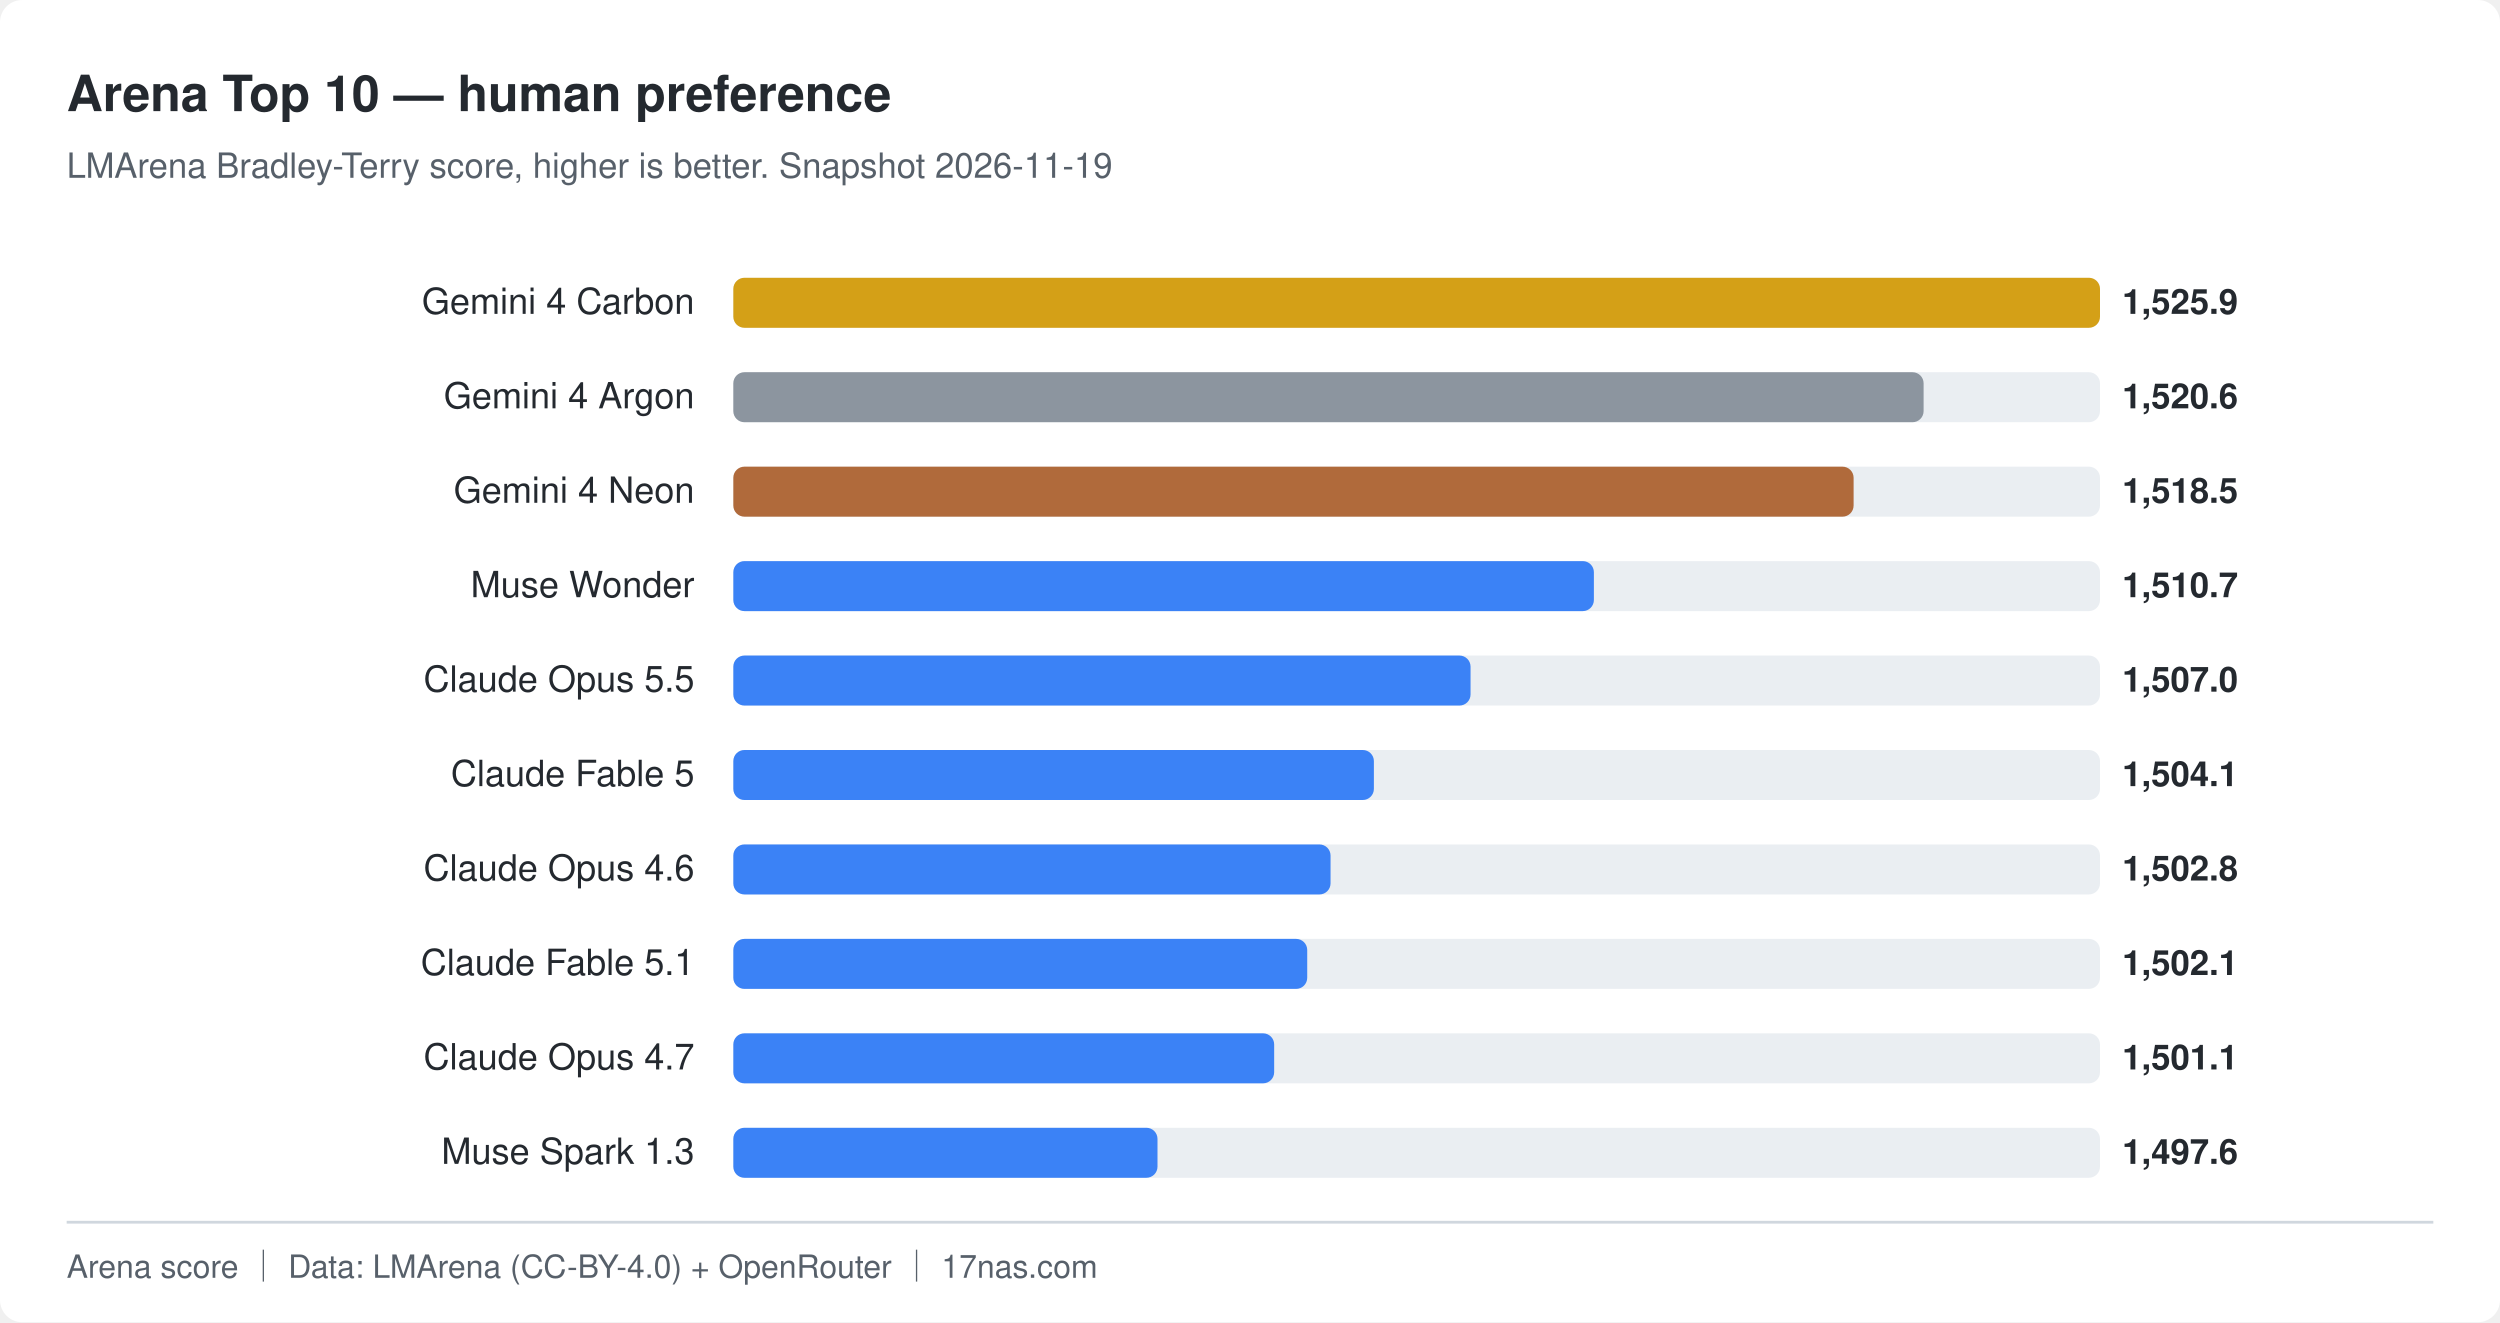
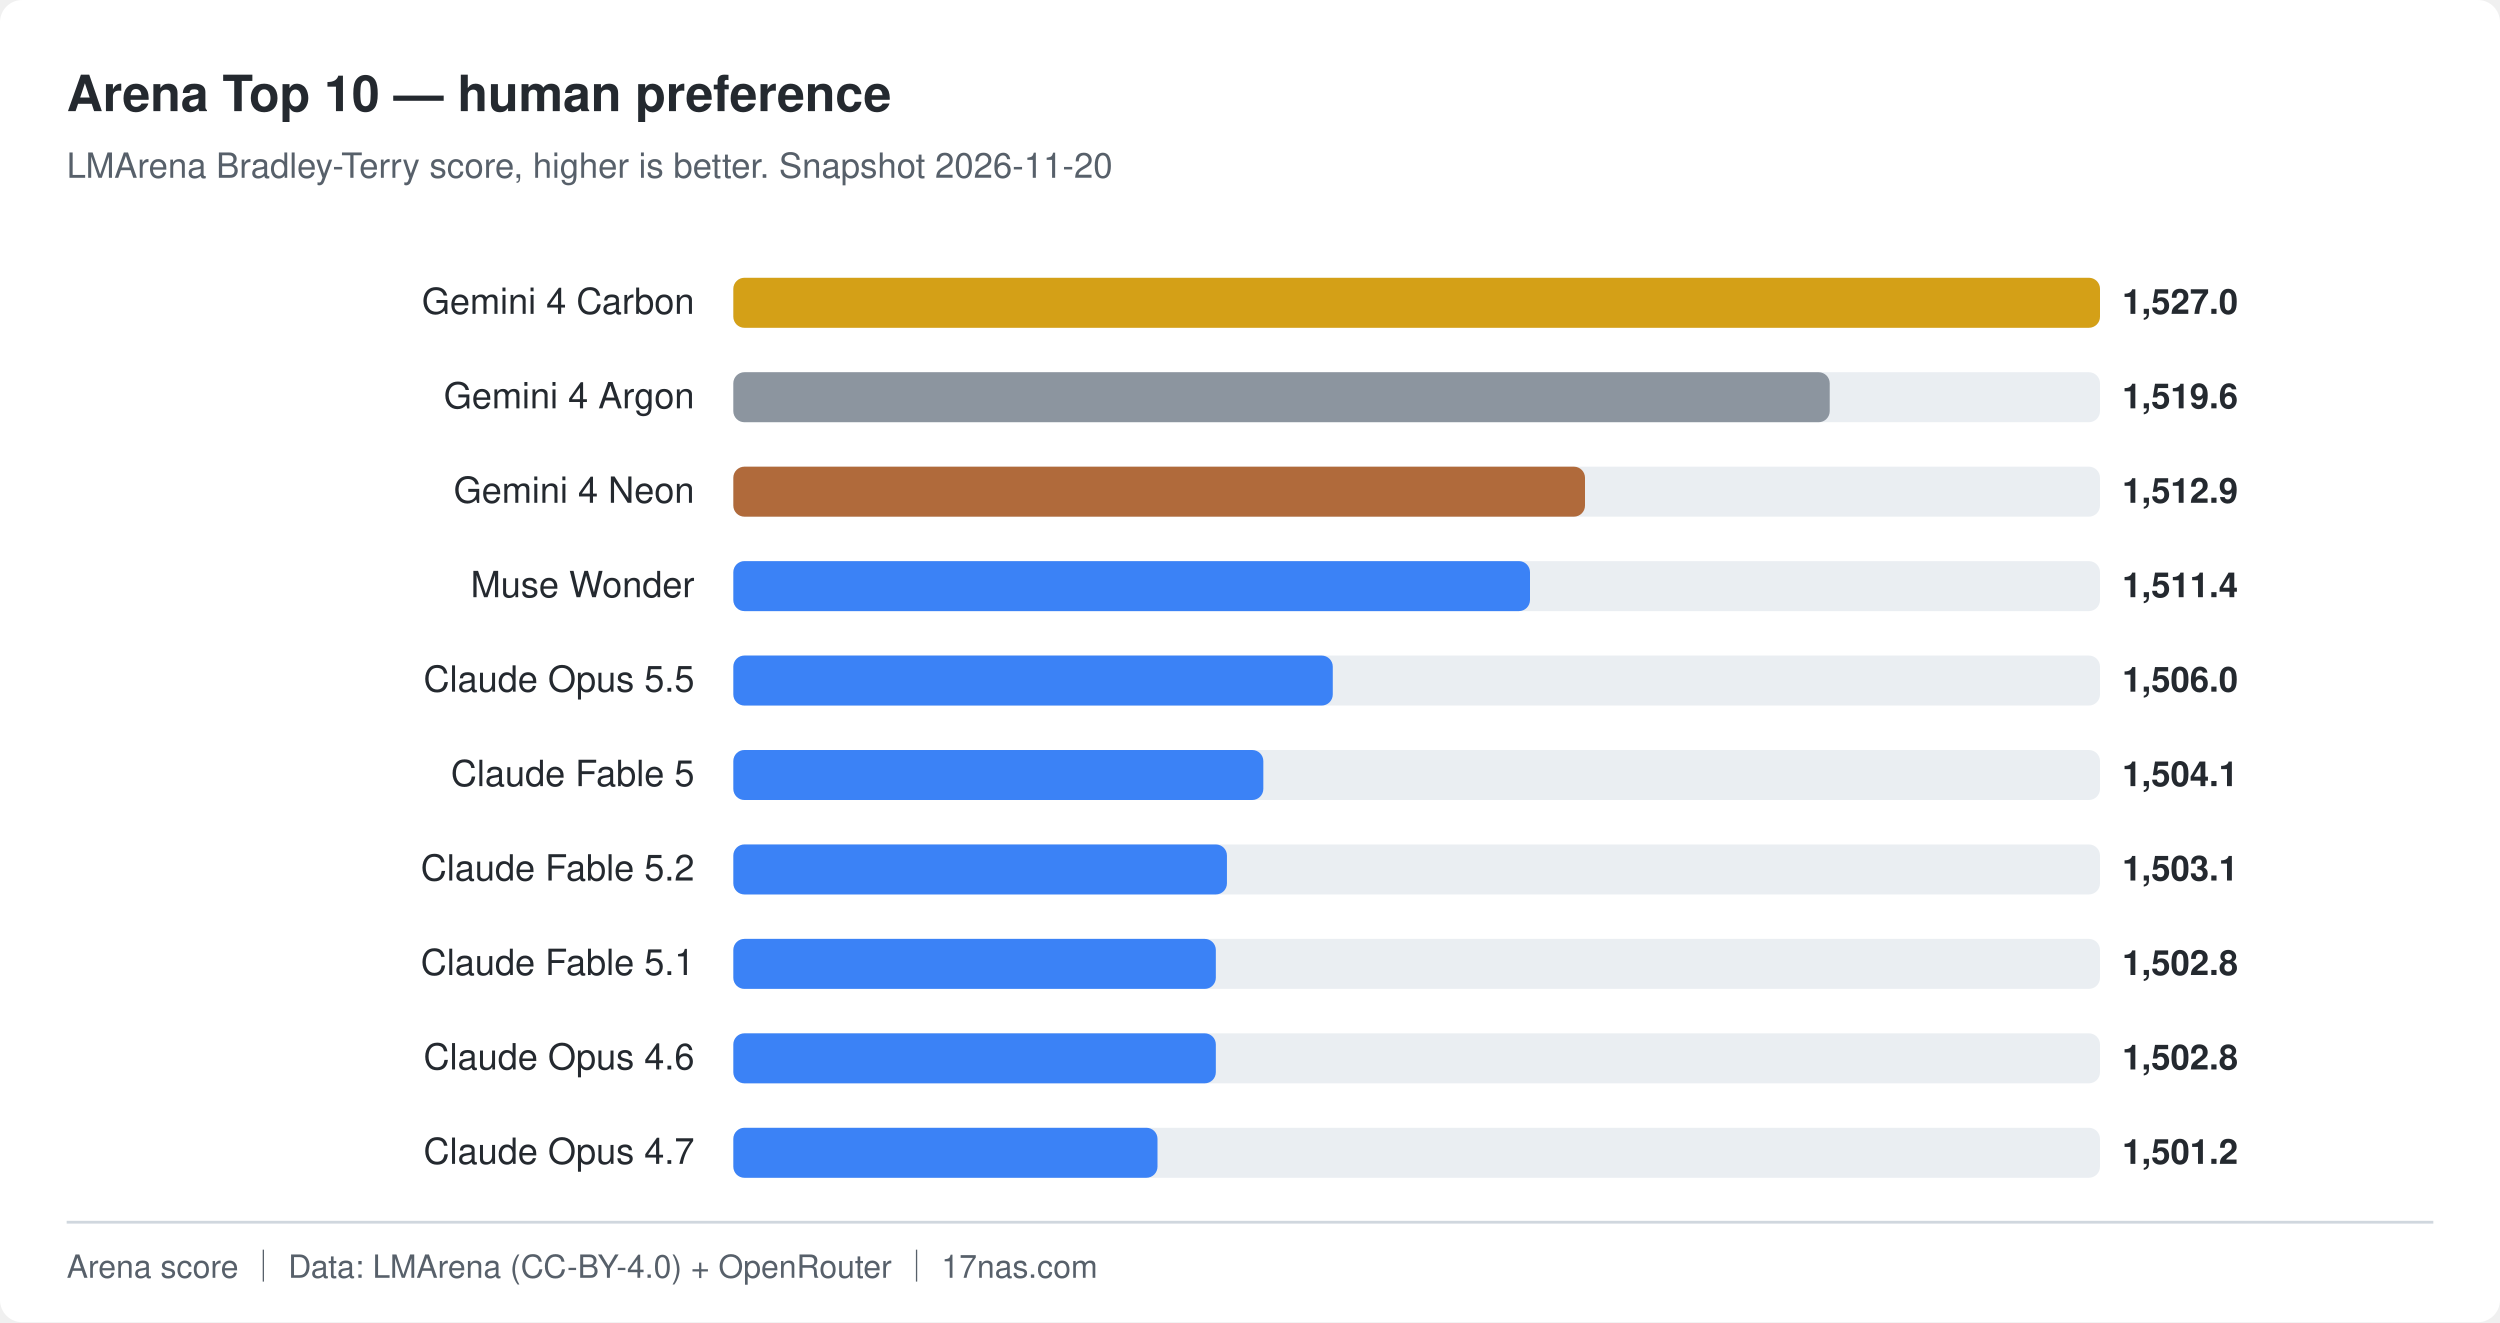
<svg xmlns="http://www.w3.org/2000/svg" width="900" height="476" viewBox="0 0 900 476" role="img" aria-label="Arena Top 10 — human preference">
  <style>
    .bg { fill: #ffffff; }
    .fg { fill: #24292f; }
    .muted { fill: #57606a; }
    .track { fill: #eaeef2; }
    .axis { stroke: #d0d7de; }
    @media (prefers-color-scheme: dark) {
      .bg { fill: #0d1117; }
      .fg { fill: #e6edf3; }
      .muted { fill: #8b949e; }
      .track { fill: #21262d; }
      .axis { stroke: #30363d; }
    }
  </style>
  <rect class="bg" x="0" y="0" width="900" height="476" rx="8" />
  <text class="fg" x="24" y="40" font-family="-apple-system,BlinkMacSystemFont,Segoe UI,Helvetica,Arial,sans-serif" font-size="18" font-weight="600">Arena Top 10 — human preference</text>
-   <text class="muted" x="24" y="64" font-family="-apple-system,BlinkMacSystemFont,Segoe UI,Helvetica,Arial,sans-serif" font-size="12.5">LMArena Bradley-Terry score, higher is better. Snapshot 2026-11-19</text>
+   <text class="muted" x="24" y="64" font-family="-apple-system,BlinkMacSystemFont,Segoe UI,Helvetica,Arial,sans-serif" font-size="12.5">LMArena Bradley-Terry score, higher is better. Snapshot 2026-11-20</text>
  <text class="fg" x="250" y="113" text-anchor="end" font-family="-apple-system,BlinkMacSystemFont,Segoe UI,Helvetica,Arial,sans-serif" font-size="13">Gemini 4 Carbon</text>
  <rect class="track" x="264" y="100" width="492" height="18" rx="4" />
  <rect x="264" y="100" width="492.0" height="18" rx="4" fill="#d4a017" />
-   <text class="fg" x="764" y="113" font-family="-apple-system,BlinkMacSystemFont,Segoe UI,Helvetica,Arial,sans-serif" font-size="12.5" font-weight="600">1,525.9</text>
+   <text class="fg" x="764" y="113" font-family="-apple-system,BlinkMacSystemFont,Segoe UI,Helvetica,Arial,sans-serif" font-size="12.5" font-weight="600">1,527.0</text>
  <text class="fg" x="250" y="147" text-anchor="end" font-family="-apple-system,BlinkMacSystemFont,Segoe UI,Helvetica,Arial,sans-serif" font-size="13">Gemini 4 Argon</text>
  <rect class="track" x="264" y="134" width="492" height="18" rx="4" />
-   <rect x="264" y="134" width="428.5" height="18" rx="4" fill="#8c959f" />
-   <text class="fg" x="764" y="147" font-family="-apple-system,BlinkMacSystemFont,Segoe UI,Helvetica,Arial,sans-serif" font-size="12.5" font-weight="600">1,520.6</text>
+   <rect x="264" y="134" width="394.7" height="18" rx="4" fill="#8c959f" />
+   <text class="fg" x="764" y="147" font-family="-apple-system,BlinkMacSystemFont,Segoe UI,Helvetica,Arial,sans-serif" font-size="12.5" font-weight="600">1,519.6</text>
  <text class="fg" x="250" y="181" text-anchor="end" font-family="-apple-system,BlinkMacSystemFont,Segoe UI,Helvetica,Arial,sans-serif" font-size="13">Gemini 4 Neon</text>
  <rect class="track" x="264" y="168" width="492" height="18" rx="4" />
-   <rect x="264" y="168" width="403.3" height="18" rx="4" fill="#b06a3b" />
-   <text class="fg" x="764" y="181" font-family="-apple-system,BlinkMacSystemFont,Segoe UI,Helvetica,Arial,sans-serif" font-size="12.5" font-weight="600">1,518.5</text>
+   <rect x="264" y="168" width="306.6" height="18" rx="4" fill="#b06a3b" />
+   <text class="fg" x="764" y="181" font-family="-apple-system,BlinkMacSystemFont,Segoe UI,Helvetica,Arial,sans-serif" font-size="12.5" font-weight="600">1,512.9</text>
  <text class="fg" x="250" y="215" text-anchor="end" font-family="-apple-system,BlinkMacSystemFont,Segoe UI,Helvetica,Arial,sans-serif" font-size="13">Muse Wonder</text>
  <rect class="track" x="264" y="202" width="492" height="18" rx="4" />
-   <rect x="264" y="202" width="309.8" height="18" rx="4" fill="#3b82f6" />
-   <text class="fg" x="764" y="215" font-family="-apple-system,BlinkMacSystemFont,Segoe UI,Helvetica,Arial,sans-serif" font-size="12.5" font-weight="600">1,510.7</text>
+   <rect x="264" y="202" width="286.8" height="18" rx="4" fill="#3b82f6" />
+   <text class="fg" x="764" y="215" font-family="-apple-system,BlinkMacSystemFont,Segoe UI,Helvetica,Arial,sans-serif" font-size="12.5" font-weight="600">1,511.4</text>
  <text class="fg" x="250" y="249" text-anchor="end" font-family="-apple-system,BlinkMacSystemFont,Segoe UI,Helvetica,Arial,sans-serif" font-size="13">Claude Opus 5.5</text>
  <rect class="track" x="264" y="236" width="492" height="18" rx="4" />
-   <rect x="264" y="236" width="265.4" height="18" rx="4" fill="#3b82f6" />
-   <text class="fg" x="764" y="249" font-family="-apple-system,BlinkMacSystemFont,Segoe UI,Helvetica,Arial,sans-serif" font-size="12.5" font-weight="600">1,507.0</text>
+   <rect x="264" y="236" width="215.8" height="18" rx="4" fill="#3b82f6" />
+   <text class="fg" x="764" y="249" font-family="-apple-system,BlinkMacSystemFont,Segoe UI,Helvetica,Arial,sans-serif" font-size="12.5" font-weight="600">1,506.0</text>
  <text class="fg" x="250" y="283" text-anchor="end" font-family="-apple-system,BlinkMacSystemFont,Segoe UI,Helvetica,Arial,sans-serif" font-size="13">Claude Fable 5</text>
  <rect class="track" x="264" y="270" width="492" height="18" rx="4" />
-   <rect x="264" y="270" width="230.6" height="18" rx="4" fill="#3b82f6" />
+   <rect x="264" y="270" width="190.8" height="18" rx="4" fill="#3b82f6" />
  <text class="fg" x="764" y="283" font-family="-apple-system,BlinkMacSystemFont,Segoe UI,Helvetica,Arial,sans-serif" font-size="12.5" font-weight="600">1,504.1</text>
-   <text class="fg" x="250" y="317" text-anchor="end" font-family="-apple-system,BlinkMacSystemFont,Segoe UI,Helvetica,Arial,sans-serif" font-size="13">Claude Opus 4.6</text>
+   <text class="fg" x="250" y="317" text-anchor="end" font-family="-apple-system,BlinkMacSystemFont,Segoe UI,Helvetica,Arial,sans-serif" font-size="13">Claude Fable 5.2</text>
  <rect class="track" x="264" y="304" width="492" height="18" rx="4" />
-   <rect x="264" y="304" width="215.0" height="18" rx="4" fill="#3b82f6" />
-   <text class="fg" x="764" y="317" font-family="-apple-system,BlinkMacSystemFont,Segoe UI,Helvetica,Arial,sans-serif" font-size="12.5" font-weight="600">1,502.8</text>
+   <rect x="264" y="304" width="177.7" height="18" rx="4" fill="#3b82f6" />
+   <text class="fg" x="764" y="317" font-family="-apple-system,BlinkMacSystemFont,Segoe UI,Helvetica,Arial,sans-serif" font-size="12.5" font-weight="600">1,503.1</text>
  <text class="fg" x="250" y="351" text-anchor="end" font-family="-apple-system,BlinkMacSystemFont,Segoe UI,Helvetica,Arial,sans-serif" font-size="13">Claude Fable 5.1</text>
  <rect class="track" x="264" y="338" width="492" height="18" rx="4" />
-   <rect x="264" y="338" width="206.6" height="18" rx="4" fill="#3b82f6" />
-   <text class="fg" x="764" y="351" font-family="-apple-system,BlinkMacSystemFont,Segoe UI,Helvetica,Arial,sans-serif" font-size="12.5" font-weight="600">1,502.1</text>
-   <text class="fg" x="250" y="385" text-anchor="end" font-family="-apple-system,BlinkMacSystemFont,Segoe UI,Helvetica,Arial,sans-serif" font-size="13">Claude Opus 4.7</text>
+   <rect x="264" y="338" width="173.7" height="18" rx="4" fill="#3b82f6" />
+   <text class="fg" x="764" y="351" font-family="-apple-system,BlinkMacSystemFont,Segoe UI,Helvetica,Arial,sans-serif" font-size="12.5" font-weight="600">1,502.8</text>
+   <text class="fg" x="250" y="385" text-anchor="end" font-family="-apple-system,BlinkMacSystemFont,Segoe UI,Helvetica,Arial,sans-serif" font-size="13">Claude Opus 4.6</text>
  <rect class="track" x="264" y="372" width="492" height="18" rx="4" />
-   <rect x="264" y="372" width="194.7" height="18" rx="4" fill="#3b82f6" />
-   <text class="fg" x="764" y="385" font-family="-apple-system,BlinkMacSystemFont,Segoe UI,Helvetica,Arial,sans-serif" font-size="12.5" font-weight="600">1,501.1</text>
-   <text class="fg" x="250" y="419" text-anchor="end" font-family="-apple-system,BlinkMacSystemFont,Segoe UI,Helvetica,Arial,sans-serif" font-size="13">Muse Spark 1.3</text>
+   <rect x="264" y="372" width="173.7" height="18" rx="4" fill="#3b82f6" />
+   <text class="fg" x="764" y="385" font-family="-apple-system,BlinkMacSystemFont,Segoe UI,Helvetica,Arial,sans-serif" font-size="12.5" font-weight="600">1,502.8</text>
+   <text class="fg" x="250" y="419" text-anchor="end" font-family="-apple-system,BlinkMacSystemFont,Segoe UI,Helvetica,Arial,sans-serif" font-size="13">Claude Opus 4.7</text>
  <rect class="track" x="264" y="406" width="492" height="18" rx="4" />
  <rect x="264" y="406" width="152.7" height="18" rx="4" fill="#3b82f6" />
-   <text class="fg" x="764" y="419" font-family="-apple-system,BlinkMacSystemFont,Segoe UI,Helvetica,Arial,sans-serif" font-size="12.5" font-weight="600">1,497.6</text>
+   <text class="fg" x="764" y="419" font-family="-apple-system,BlinkMacSystemFont,Segoe UI,Helvetica,Arial,sans-serif" font-size="12.5" font-weight="600">1,501.2</text>
  <line class="axis" x1="24" y1="440" x2="876" y2="440" stroke-width="1" />
  <text class="muted" x="24" y="460" font-family="-apple-system,BlinkMacSystemFont,Segoe UI,Helvetica,Arial,sans-serif" font-size="11.5">Arena score ｜ Data: LMArena (CC-BY-4.0) + OpenRouter ｜ 17nas.com</text>
</svg>
